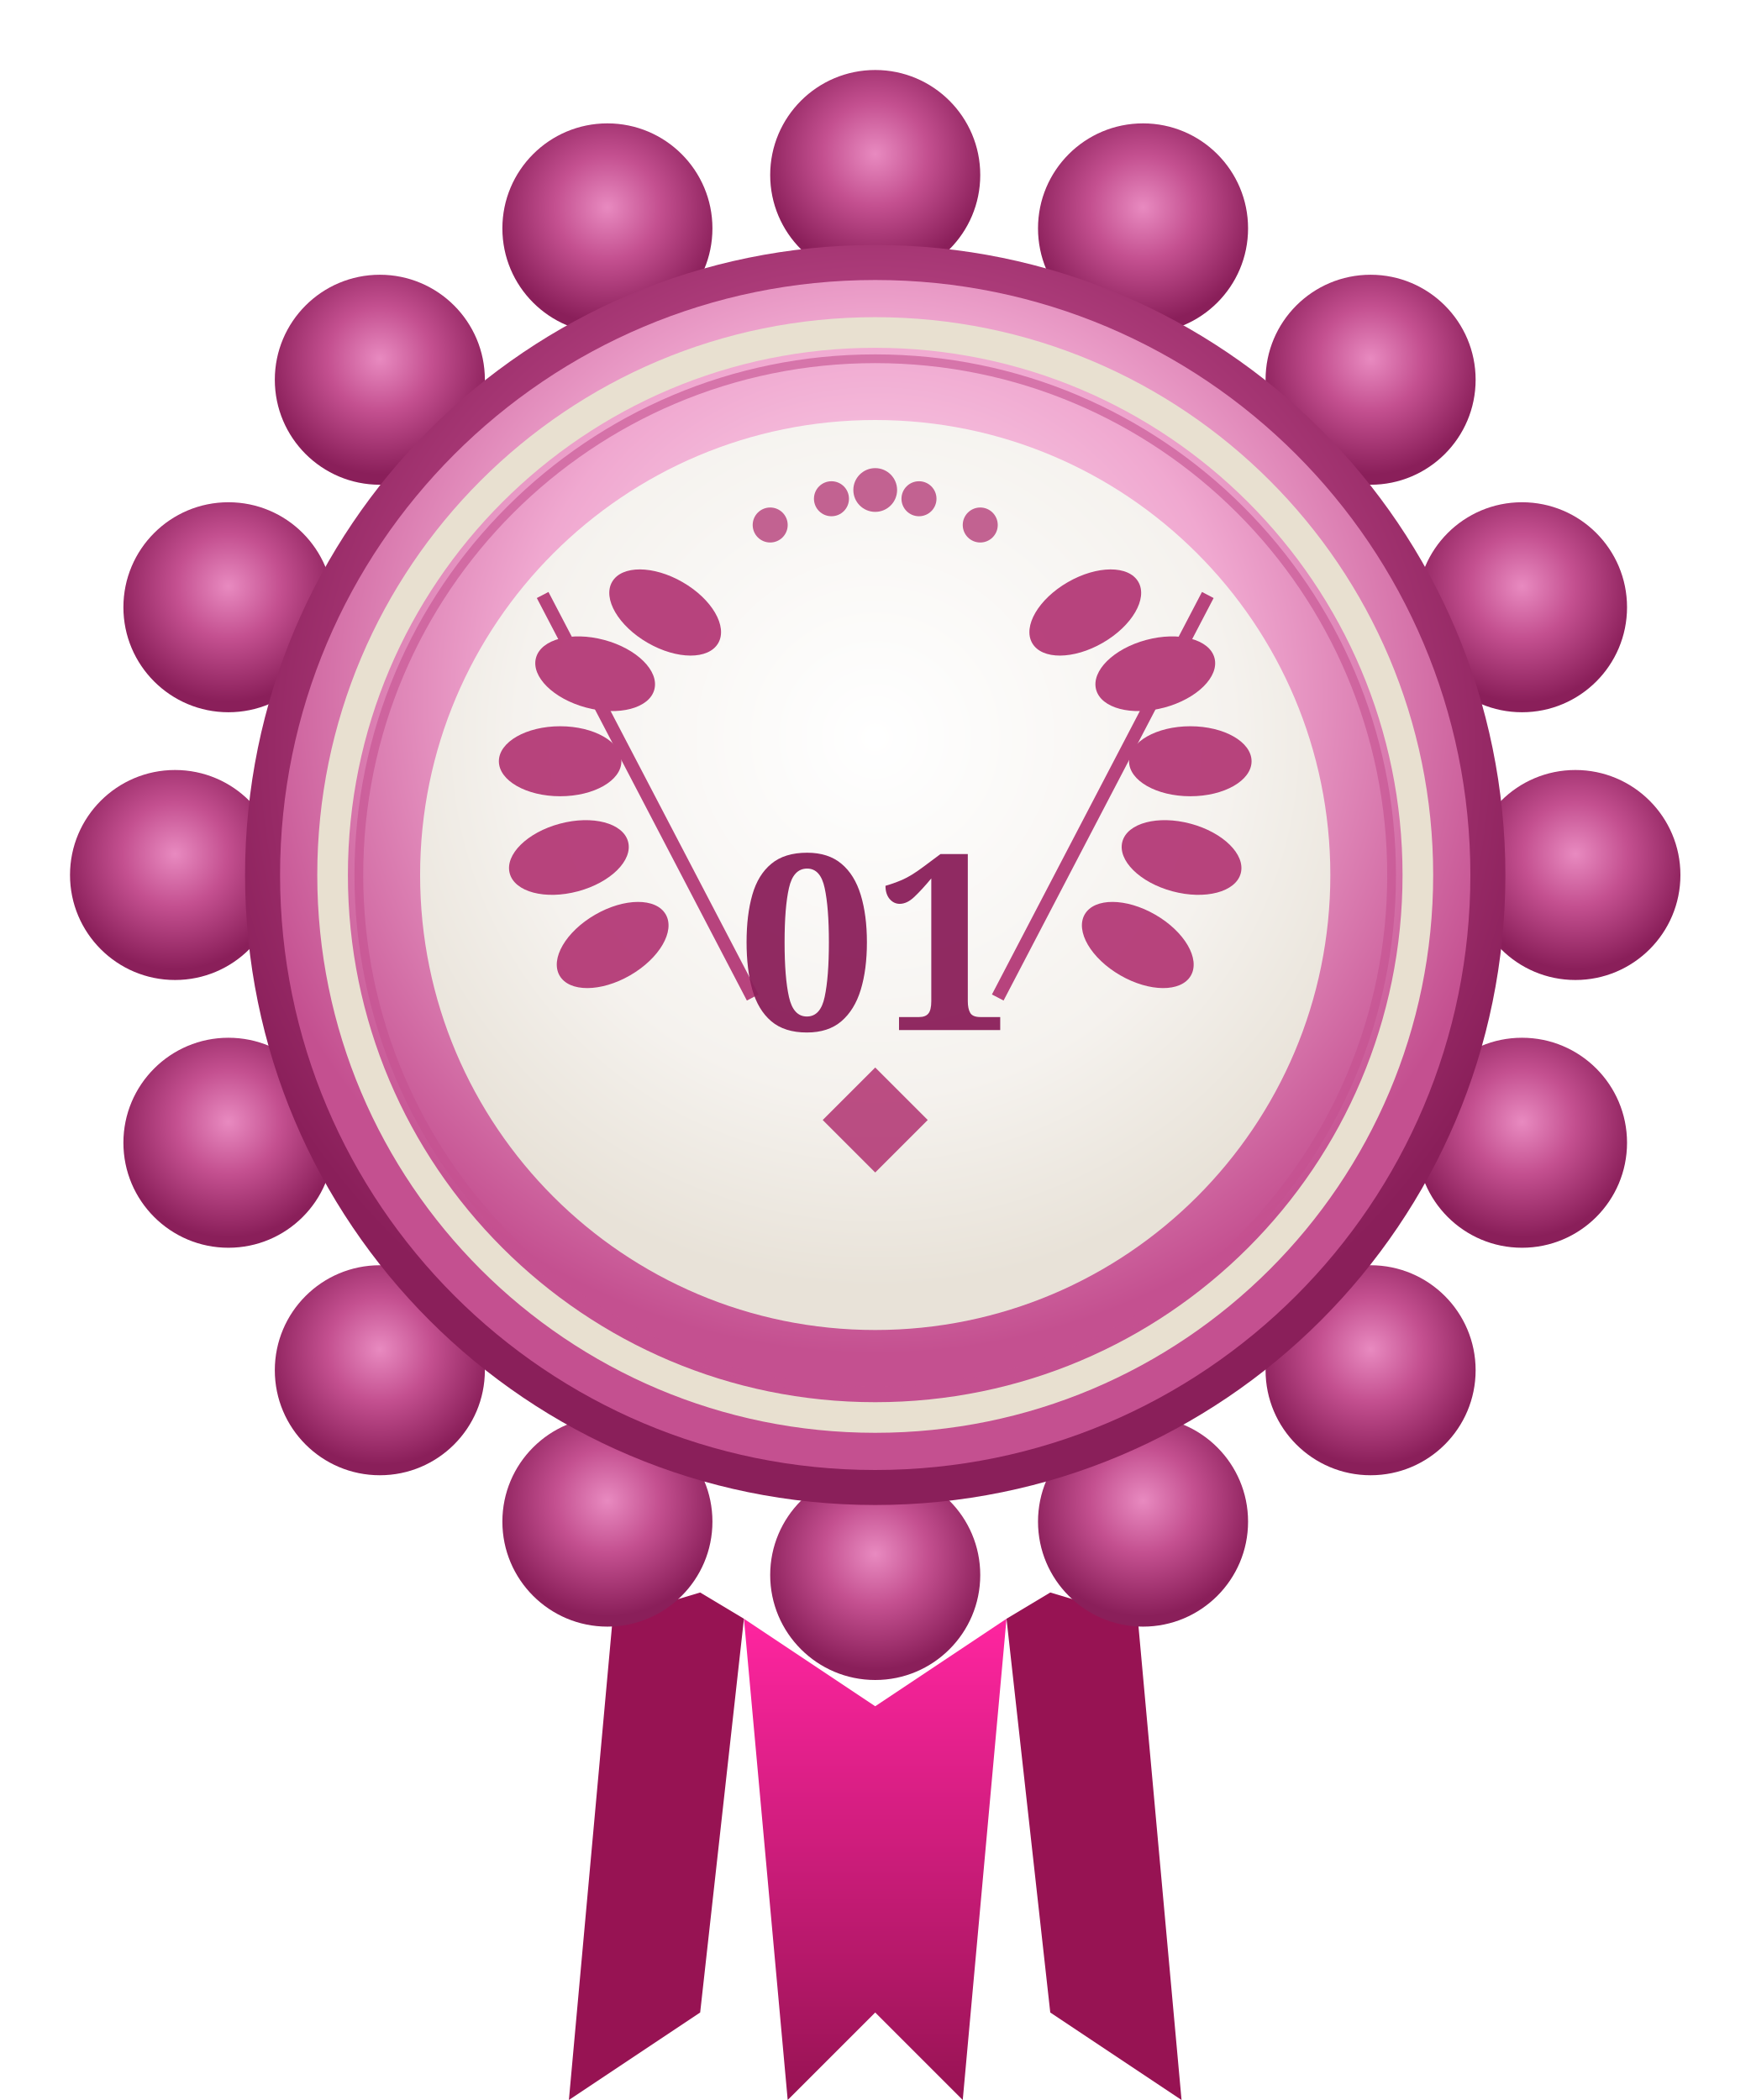
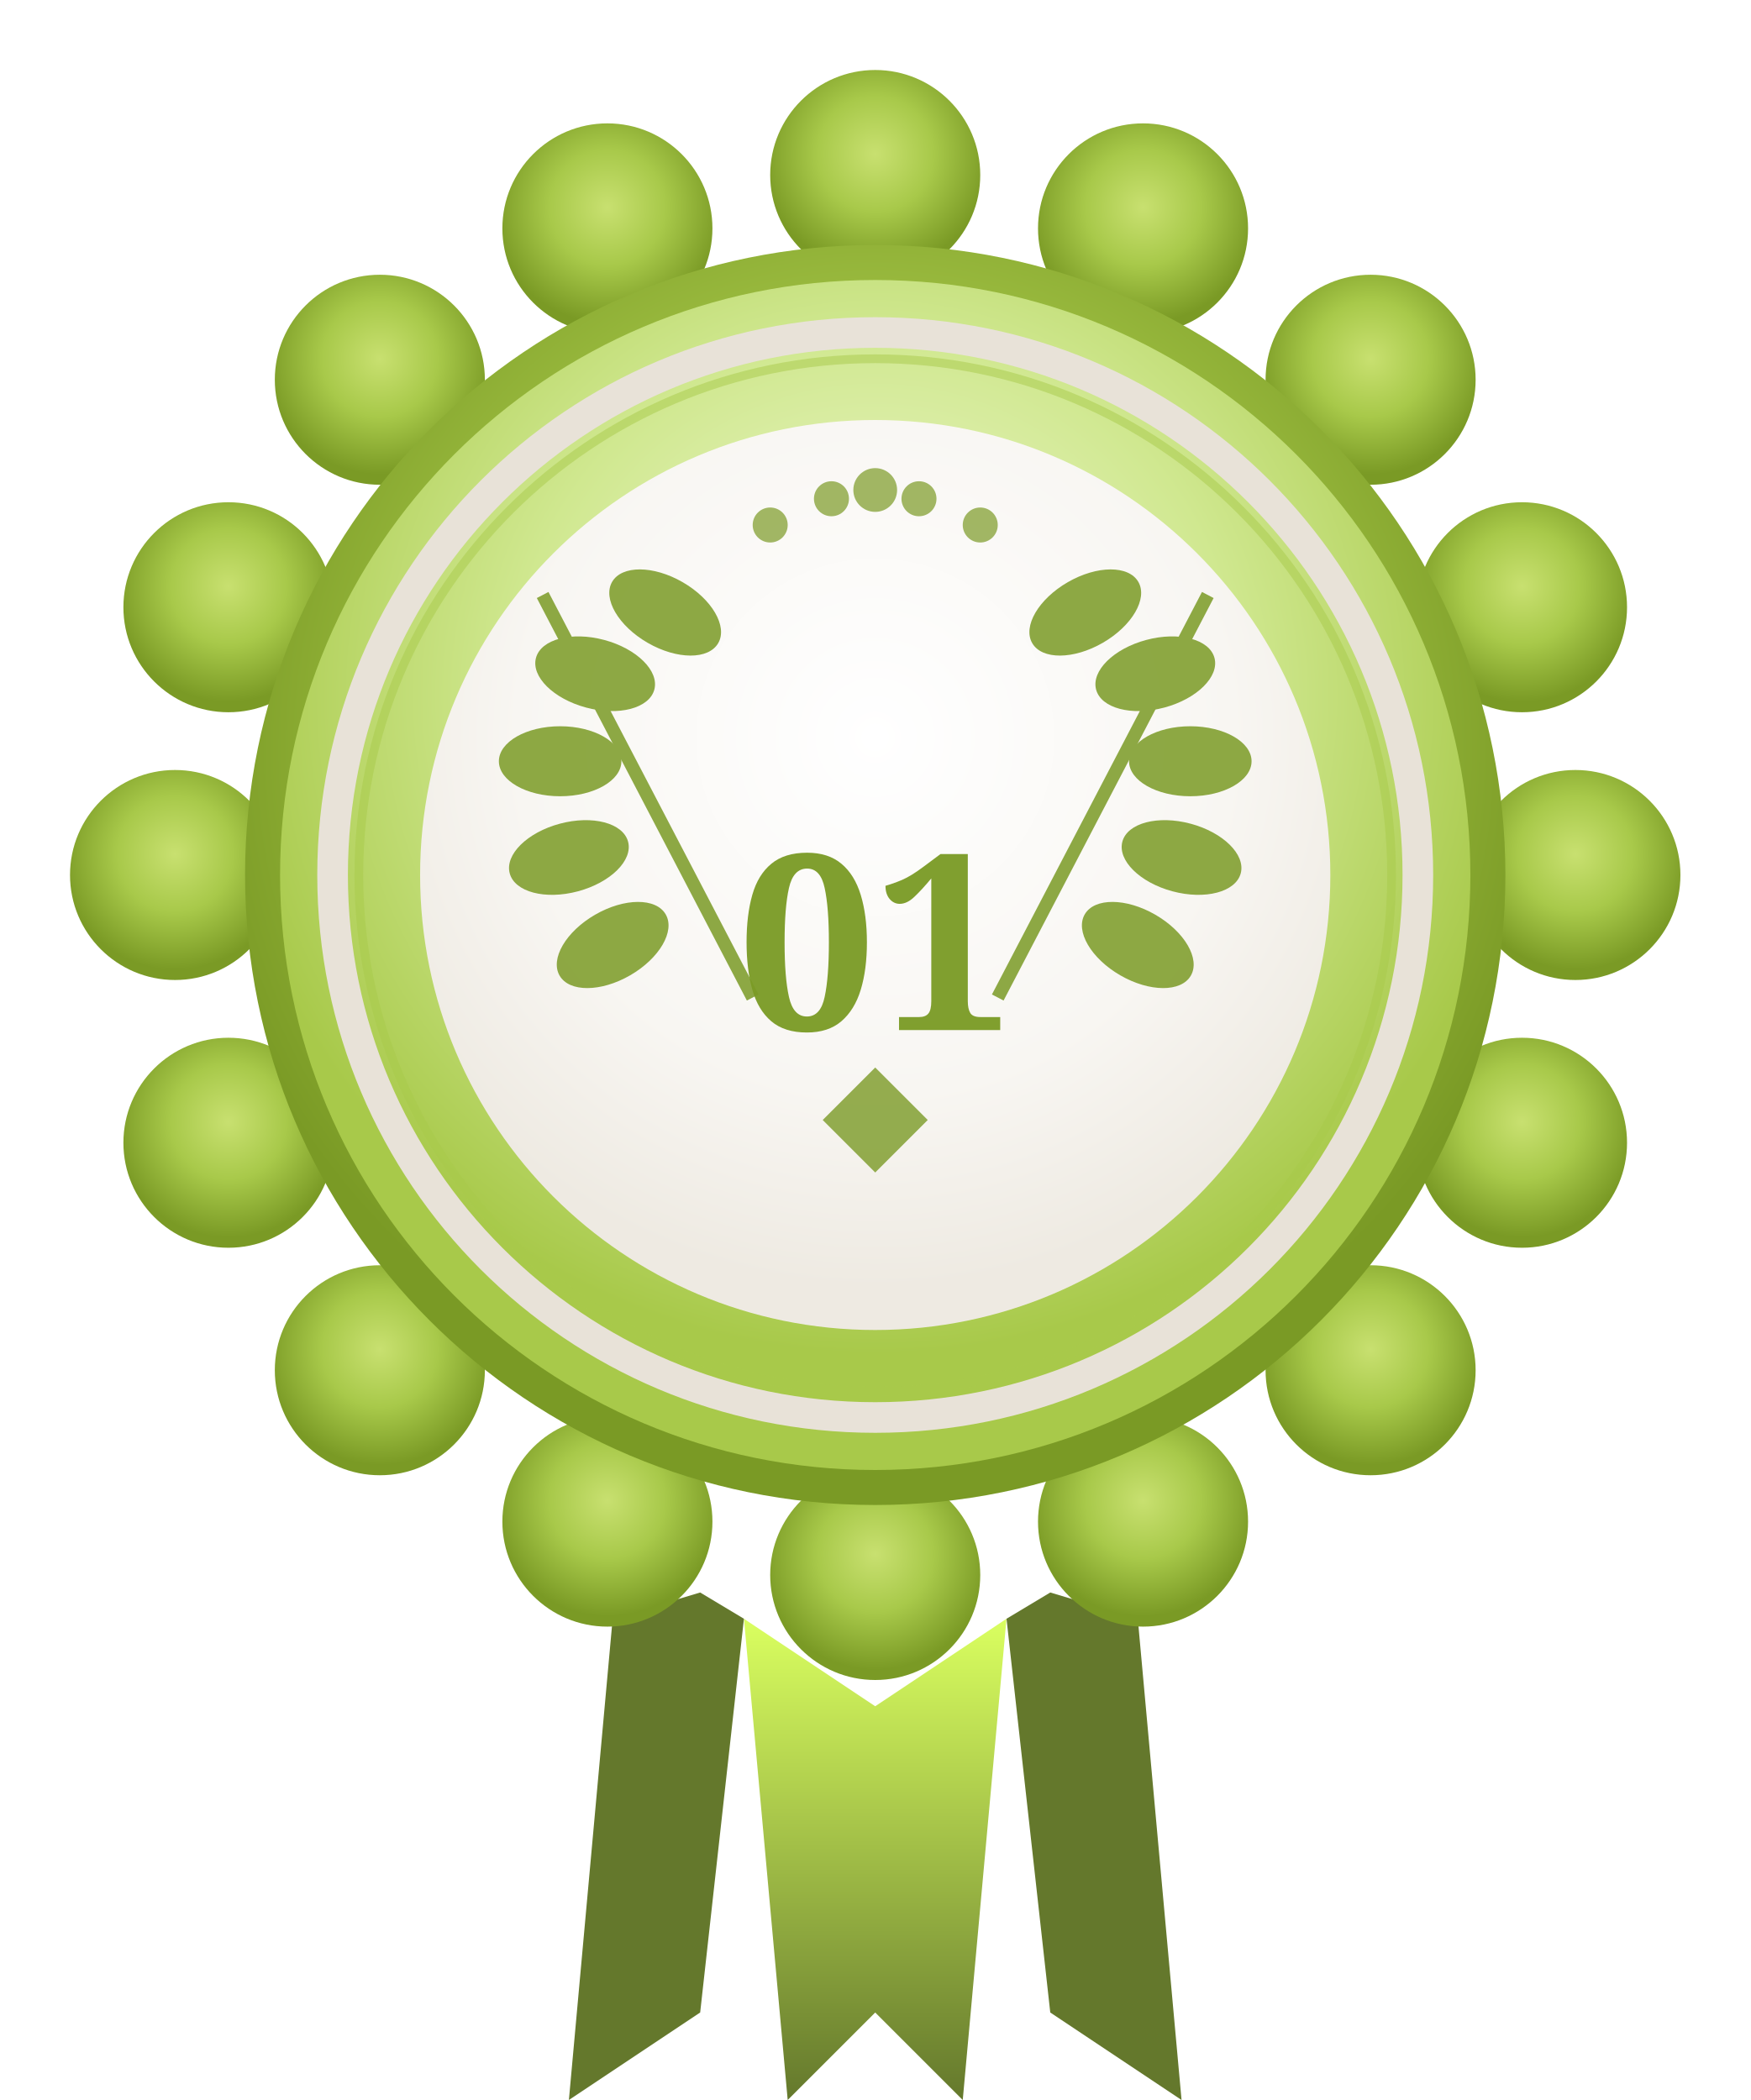
<svg xmlns="http://www.w3.org/2000/svg" viewBox="0 0 200 240" width="200" height="240">
  <defs>
    <radialGradient id="outerGrad_lead" cx="50%" cy="40%" r="55%">
-       <stop offset="0%" stop-color="#E88AC0" />
-       <stop offset="45%" stop-color="#C45090" />
-       <stop offset="100%" stop-color="#8A1F5A" />
+       <stop offset="0%" stop-color="#C8E070" />
+       <stop offset="50%" stop-color="#A8C94A" />
+       <stop offset="100%" stop-color="#7A9A25" />
    </radialGradient>
    <radialGradient id="innerGrad_lead" cx="50%" cy="35%" r="55%">
-       <stop offset="0%" stop-color="#FFE8F5" />
-       <stop offset="55%" stop-color="#F0A8D0" />
-       <stop offset="100%" stop-color="#C45090" />
+       <stop offset="0%" stop-color="#F5FADC" />
+       <stop offset="55%" stop-color="#D0E890" />
+       <stop offset="100%" stop-color="#A8C94A" />
    </radialGradient>
    <radialGradient id="centerGrad_lead" cx="50%" cy="35%" r="60%">
      <stop offset="0%" stop-color="#FFFFFF" />
-       <stop offset="65%" stop-color="#F5F2EE" />
-       <stop offset="100%" stop-color="#E8E2D8" />
+       <stop offset="65%" stop-color="#F8F6F2" />
+       <stop offset="100%" stop-color="#EEEAE2" />
    </radialGradient>
    <linearGradient id="ribbonGrad_lead" x1="0%" y1="0%" x2="0%" y2="100%">
-       <stop offset="0%" stop-color="#ff25a0" />
-       <stop offset="100%" stop-color="#971353" />
+       <stop offset="0%" stop-color="#daff60" />
+       <stop offset="100%" stop-color="#64782c" />
    </linearGradient>
  </defs>
  <polygon points="85,185 100,195 115,185 110,240 100,230 90,240" fill="url(#ribbonGrad_lead)" />
-   <polygon points="80,182 70,185 65,240 80,230 85,185" fill="#971353" />
-   <polygon points="120,182 130,185 135,240 120,230 115,185" fill="#971353" />
+   <polygon points="80,182 70,185 65,240 80,230 85,185" fill="#64782c" />
+   <polygon points="120,182 130,185 135,240 120,230 115,185" fill="#64782c" />
  <circle cx="100.0" cy="20.0" r="12" fill="url(#outerGrad_lead)" />
  <circle cx="130.6" cy="26.1" r="12" fill="url(#outerGrad_lead)" />
  <circle cx="156.6" cy="43.4" r="12" fill="url(#outerGrad_lead)" />
  <circle cx="173.9" cy="69.4" r="12" fill="url(#outerGrad_lead)" />
  <circle cx="180.0" cy="100.0" r="12" fill="url(#outerGrad_lead)" />
  <circle cx="173.9" cy="130.6" r="12" fill="url(#outerGrad_lead)" />
  <circle cx="156.6" cy="156.6" r="12" fill="url(#outerGrad_lead)" />
  <circle cx="130.6" cy="173.9" r="12" fill="url(#outerGrad_lead)" />
  <circle cx="100.0" cy="180.0" r="12" fill="url(#outerGrad_lead)" />
  <circle cx="69.4" cy="173.9" r="12" fill="url(#outerGrad_lead)" />
  <circle cx="43.4" cy="156.6" r="12" fill="url(#outerGrad_lead)" />
  <circle cx="26.1" cy="130.6" r="12" fill="url(#outerGrad_lead)" />
  <circle cx="20.0" cy="100.0" r="12" fill="url(#outerGrad_lead)" />
  <circle cx="26.1" cy="69.4" r="12" fill="url(#outerGrad_lead)" />
  <circle cx="43.4" cy="43.4" r="12" fill="url(#outerGrad_lead)" />
  <circle cx="69.4" cy="26.1" r="12" fill="url(#outerGrad_lead)" />
  <circle cx="100" cy="100" r="72" fill="url(#outerGrad_lead)" />
  <circle cx="100" cy="100" r="68" fill="url(#innerGrad_lead)" />
-   <circle cx="100" cy="100" r="62" fill="none" stroke="#E8E0D0" stroke-width="3.5" />
-   <circle cx="100" cy="100" r="59" fill="none" stroke="#C45090" stroke-width="1" opacity="0.6" />
+   <circle cx="100" cy="100" r="62" fill="none" stroke="#E8E2D8" stroke-width="3.5" />
+   <circle cx="100" cy="100" r="59" fill="none" stroke="#A8C94A" stroke-width="1" opacity="0.5" />
  <circle cx="100" cy="100" r="52" fill="url(#centerGrad_lead)" />
-   <g transform="translate(100,100)" fill="#B03070" opacity="0.9">
+   <g transform="translate(100,100)" fill="#7A9A25" opacity="0.85">
    <ellipse cx="-30" cy="8" rx="7" ry="4" transform="rotate(-30,-30,8)" />
    <ellipse cx="-35" cy="-2" rx="7" ry="4" transform="rotate(-15,-35,-2)" />
    <ellipse cx="-36" cy="-13" rx="7" ry="4" transform="rotate(0,-36,-13)" />
    <ellipse cx="-32" cy="-23" rx="7" ry="4" transform="rotate(15,-32,-23)" />
    <ellipse cx="-24" cy="-30" rx="7" ry="4" transform="rotate(30,-24,-30)" />
-     <line x1="-14" y1="14" x2="-38" y2="-32" stroke="#B03070" stroke-width="1.5" />
+     <line x1="-14" y1="14" x2="-38" y2="-32" stroke="#7A9A25" stroke-width="1.5" />
  </g>
-   <g transform="translate(100,100)" fill="#B03070" opacity="0.9">
+   <g transform="translate(100,100)" fill="#7A9A25" opacity="0.85">
    <ellipse cx="30" cy="8" rx="7" ry="4" transform="rotate(30,30,8)" />
    <ellipse cx="35" cy="-2" rx="7" ry="4" transform="rotate(15,35,-2)" />
    <ellipse cx="36" cy="-13" rx="7" ry="4" transform="rotate(0,36,-13)" />
    <ellipse cx="32" cy="-23" rx="7" ry="4" transform="rotate(-15,32,-23)" />
    <ellipse cx="24" cy="-30" rx="7" ry="4" transform="rotate(-30,24,-30)" />
-     <line x1="14" y1="14" x2="38" y2="-32" stroke="#B03070" stroke-width="1.5" />
+     <line x1="14" y1="14" x2="38" y2="-32" stroke="#7A9A25" stroke-width="1.5" />
  </g>
-   <polygon points="100,122 106,128 100,134 94,128" fill="#B03070" opacity="0.85" />
-   <g fill="#B03070" opacity="0.75">
+   <polygon points="100,122 106,128 100,134 94,128" fill="#7A9A25" opacity="0.8" />
+   <g fill="#7A9A25" opacity="0.7">
    <circle cx="88" cy="60" r="2" />
    <circle cx="95" cy="57" r="2" />
    <circle cx="100" cy="56" r="2.5" />
    <circle cx="105" cy="57" r="2" />
    <circle cx="112" cy="60" r="2" />
  </g>
-   <text x="100" y="108" text-anchor="middle" dominant-baseline="middle" font-family="Georgia, serif" font-size="28" font-weight="700" fill="#8A1F5A" opacity="0.95">01</text>
+   <text x="100" y="108" text-anchor="middle" dominant-baseline="middle" font-family="Georgia, serif" font-size="28" font-weight="700" fill="#7A9A25" opacity="0.95">01</text>
</svg>
